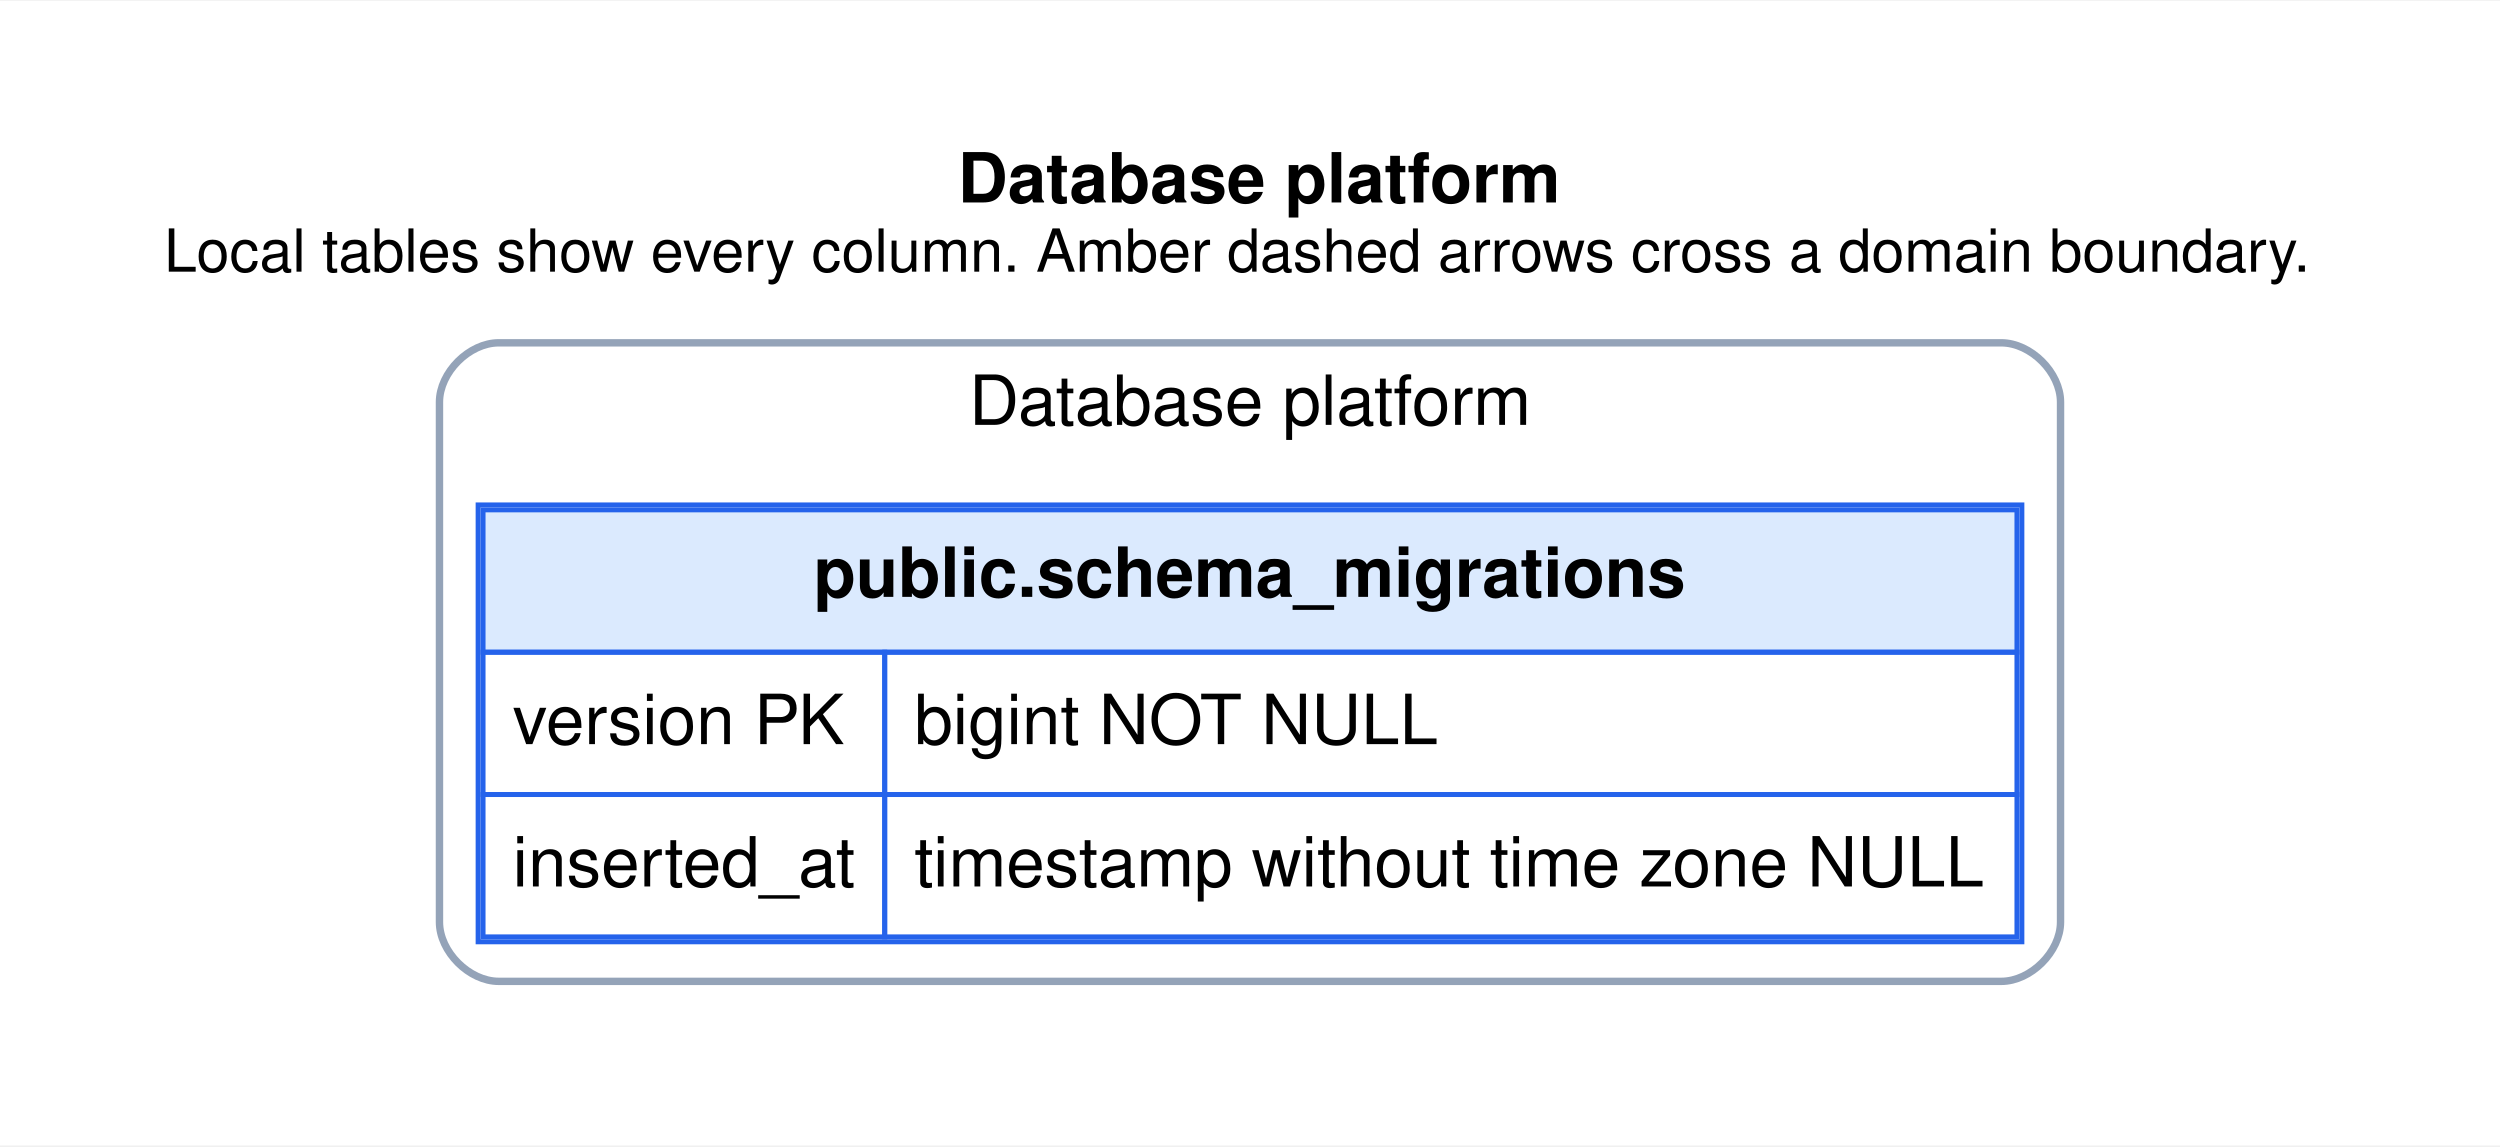
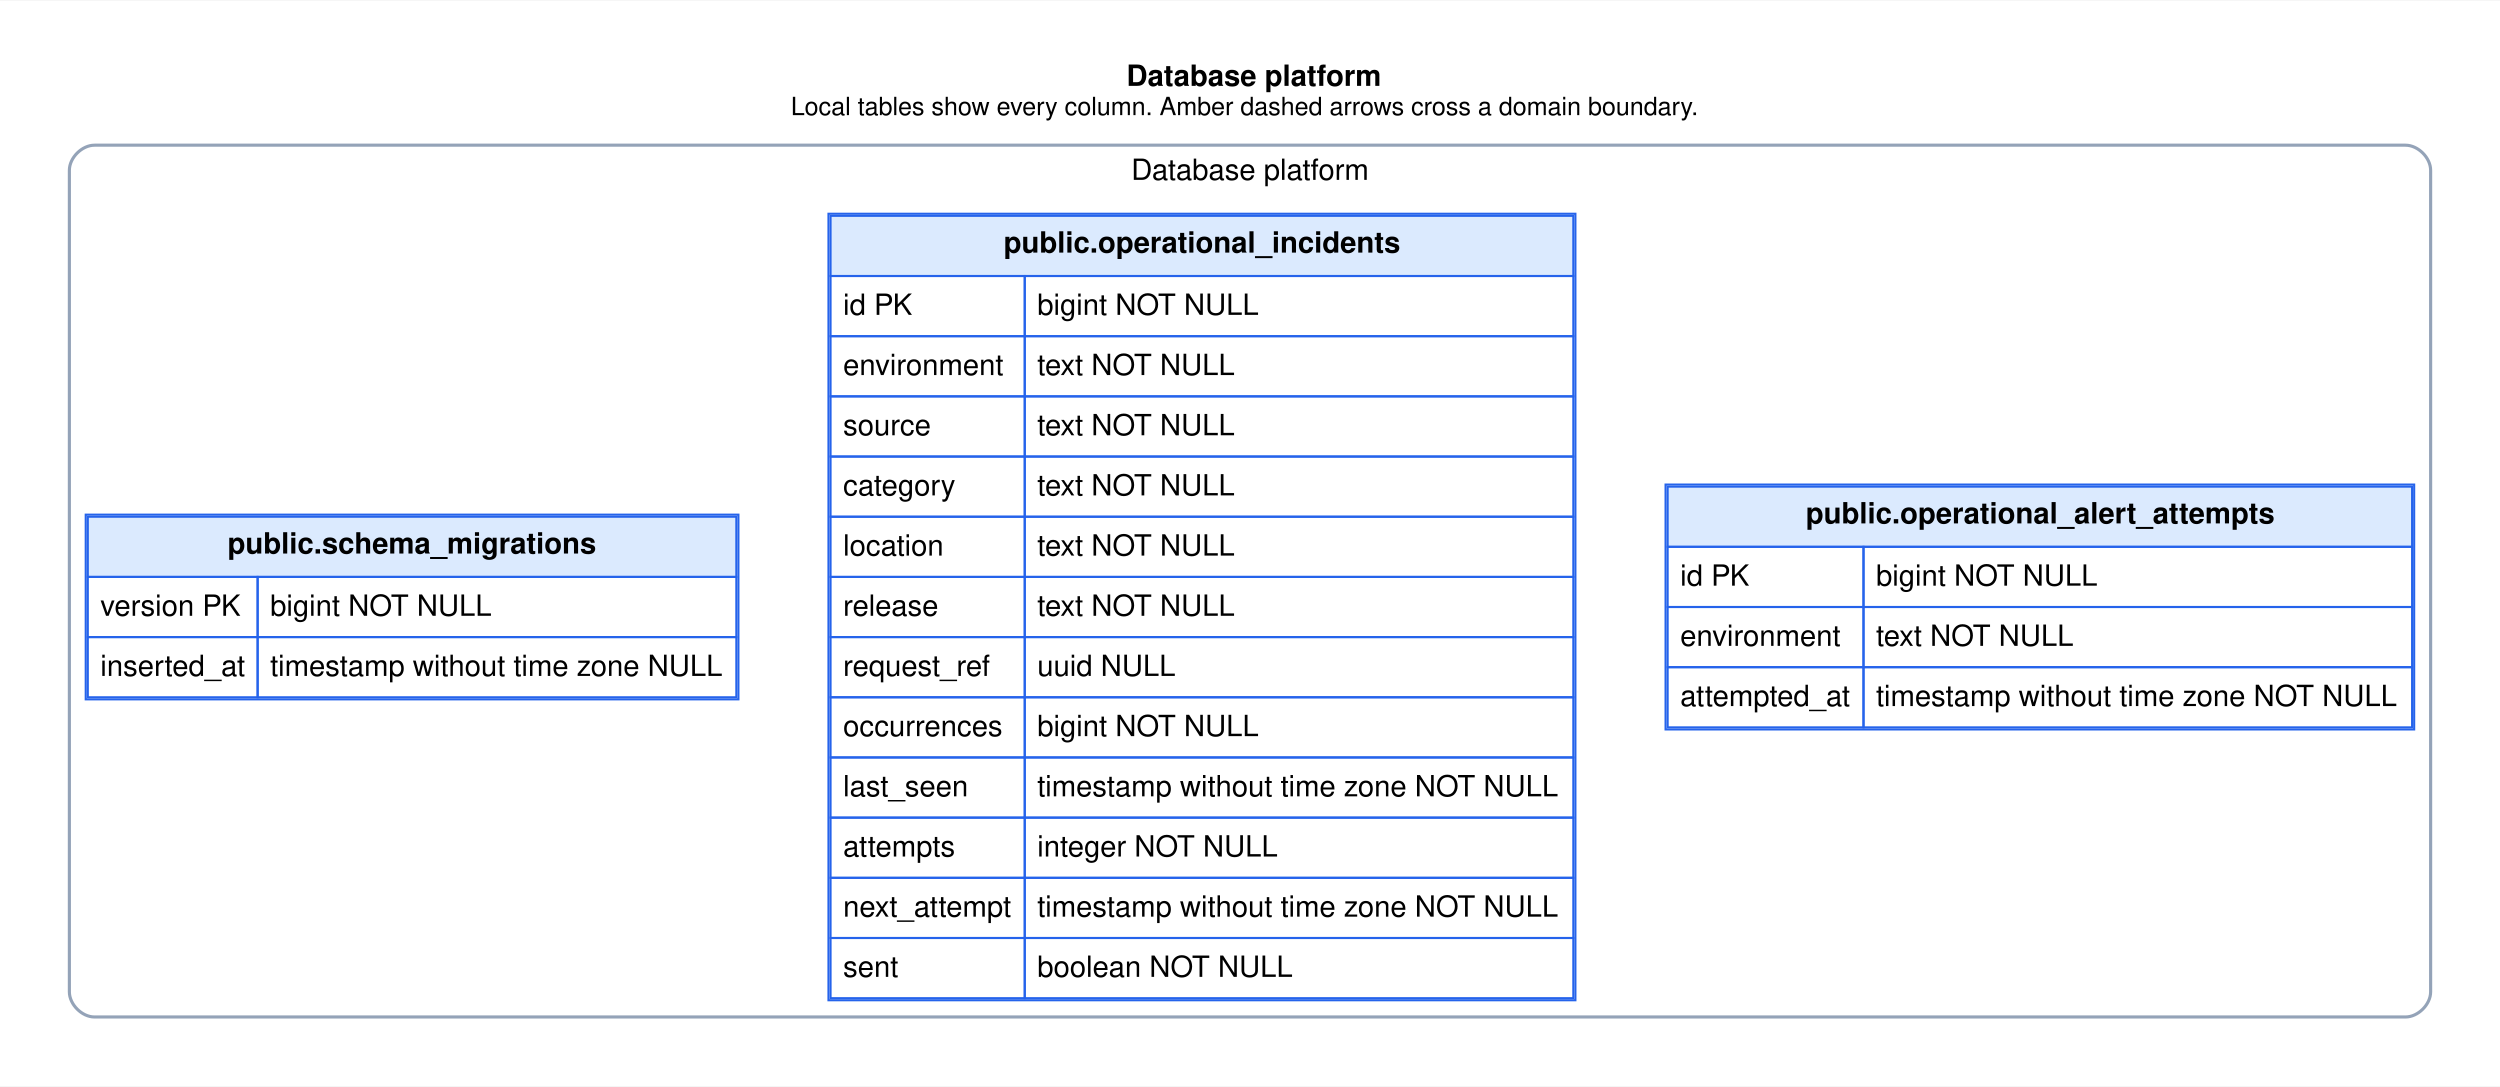
- <svg xmlns="http://www.w3.org/2000/svg" width="506pt" height="232pt" viewBox="0.00 0.00 505.84 231.60">
-   <g id="graph0" class="graph" transform="scale(1 1) rotate(0) translate(25.2 206.4)">
-     <polygon fill="white" stroke="none" points="-25.2,25.2 -25.2,-206.4 480.64,-206.4 480.64,25.2 -25.2,25.2" />
-     <text text-anchor="start" x="164.7" y="-165.6" font-family="Helvetica,sans-Serif" font-size="14.00"> </text>
-     <text text-anchor="start" x="168.59" y="-165.6" font-family="Helvetica,sans-Serif" font-weight="bold" font-size="14.00">Database platform</text>
-     <text text-anchor="start" x="8" y="-151.6" font-family="Helvetica,sans-Serif" font-size="12.00">Local tables show every column. Amber dashed arrows cross a domain boundary.</text>
-     <text text-anchor="start" x="443.55" y="-151.6" font-family="Helvetica,sans-Serif" font-size="14.00"> </text>
+ <svg xmlns="http://www.w3.org/2000/svg" width="1196pt" height="520pt" viewBox="0.00 0.00 1196.40 519.60">
+   <g id="graph0" class="graph" transform="scale(1 1) rotate(0) translate(25.2 494.4)">
+     <polygon fill="white" stroke="none" points="-25.2,25.2 -25.2,-494.4 1171.2,-494.4 1171.2,25.2 -25.2,25.2" />
+     <text text-anchor="start" x="509.98" y="-453.6" font-family="Helvetica,sans-Serif" font-size="14.00"> </text>
+     <text text-anchor="start" x="513.87" y="-453.6" font-family="Helvetica,sans-Serif" font-weight="bold" font-size="14.00">Database platform</text>
+     <text text-anchor="start" x="353.28" y="-439.6" font-family="Helvetica,sans-Serif" font-size="12.00">Local tables show every column. Amber dashed arrows cross a domain boundary.</text>
+     <text text-anchor="start" x="788.83" y="-439.6" font-family="Helvetica,sans-Serif" font-size="14.00"> </text>
    <g id="clust1" class="cluster">
-       <path fill="white" stroke="#94a3b8" stroke-width="1.5" d="M75.72,-8C75.72,-8 379.72,-8 379.72,-8 385.72,-8 391.72,-14 391.72,-20 391.72,-20 391.72,-125.2 391.72,-125.2 391.72,-131.2 385.72,-137.2 379.72,-137.2 379.72,-137.2 75.72,-137.2 75.72,-137.2 69.72,-137.2 63.72,-131.2 63.72,-125.2 63.72,-125.2 63.72,-20 63.72,-20 63.72,-14 69.72,-8 75.72,-8" />
-       <text text-anchor="middle" x="227.72" y="-120.6" font-family="Helvetica,sans-Serif" font-size="14.00">Database platform</text>
+       <path fill="white" stroke="#94a3b8" stroke-width="1.5" d="M20,-8C20,-8 1126,-8 1126,-8 1132,-8 1138,-14 1138,-20 1138,-20 1138,-413.2 1138,-413.2 1138,-419.2 1132,-425.2 1126,-425.2 1126,-425.2 20,-425.2 20,-425.2 14,-425.2 8,-419.2 8,-413.2 8,-413.2 8,-20 8,-20 8,-14 14,-8 20,-8" />
+       <text text-anchor="middle" x="573" y="-408.6" font-family="Helvetica,sans-Serif" font-size="14.00">Database platform</text>
    </g>
    <g id="node1" class="node">
-       <polygon fill="#dbeafe" stroke="none" points="72.54,-74.6 72.54,-103.4 382.9,-103.4 382.9,-74.6 72.54,-74.6" />
-       <polygon fill="none" stroke="#2563eb" points="72.54,-74.6 72.54,-103.4 382.9,-103.4 382.9,-74.6 72.54,-74.6" />
-       <text text-anchor="start" x="139.42" y="-85.8" font-family="Helvetica,sans-Serif" font-weight="bold" font-size="14.00">public.schema_migrations</text>
-       <polygon fill="none" stroke="#2563eb" points="72.54,-45.8 72.54,-74.6 153.81,-74.6 153.81,-45.8 72.54,-45.8" />
-       <text text-anchor="start" x="78.54" y="-56" font-family="Helvetica,sans-Serif" font-size="14.00">version PK</text>
-       <polygon fill="none" stroke="#2563eb" points="153.81,-45.8 153.81,-74.6 382.9,-74.6 382.9,-45.8 153.81,-45.8" />
-       <text text-anchor="start" x="159.81" y="-56" font-family="Helvetica,sans-Serif" font-size="14.00">bigint NOT NULL</text>
-       <polygon fill="none" stroke="#2563eb" points="72.54,-17 72.54,-45.8 153.81,-45.8 153.81,-17 72.54,-17" />
-       <text text-anchor="start" x="78.54" y="-27.2" font-family="Helvetica,sans-Serif" font-size="14.00">inserted_at</text>
-       <polygon fill="none" stroke="#2563eb" points="153.81,-17 153.81,-45.8 382.9,-45.8 382.9,-17 153.81,-17" />
-       <text text-anchor="start" x="159.81" y="-27.2" font-family="Helvetica,sans-Serif" font-size="14.00">timestamp without time zone NULL</text>
-       <polygon fill="none" stroke="#2563eb" points="71.54,-16 71.54,-104.4 383.9,-104.4 383.9,-16 71.54,-16" />
+       <polygon fill="#dbeafe" stroke="none" points="16.82,-218.6 16.82,-247.4 327.18,-247.4 327.18,-218.6 16.82,-218.6" />
+       <polygon fill="none" stroke="#2563eb" points="16.82,-218.6 16.82,-247.4 327.18,-247.4 327.18,-218.6 16.82,-218.6" />
+       <text text-anchor="start" x="83.7" y="-229.8" font-family="Helvetica,sans-Serif" font-weight="bold" font-size="14.00">public.schema_migrations</text>
+       <polygon fill="none" stroke="#2563eb" points="16.82,-189.8 16.82,-218.6 98.09,-218.6 98.09,-189.8 16.82,-189.8" />
+       <text text-anchor="start" x="22.82" y="-200" font-family="Helvetica,sans-Serif" font-size="14.00">version PK</text>
+       <polygon fill="none" stroke="#2563eb" points="98.09,-189.8 98.09,-218.6 327.18,-218.6 327.18,-189.8 98.09,-189.8" />
+       <text text-anchor="start" x="104.09" y="-200" font-family="Helvetica,sans-Serif" font-size="14.00">bigint NOT NULL</text>
+       <polygon fill="none" stroke="#2563eb" points="16.82,-161 16.82,-189.8 98.09,-189.8 98.09,-161 16.82,-161" />
+       <text text-anchor="start" x="22.82" y="-171.2" font-family="Helvetica,sans-Serif" font-size="14.00">inserted_at</text>
+       <polygon fill="none" stroke="#2563eb" points="98.09,-161 98.09,-189.8 327.18,-189.8 327.18,-161 98.09,-161" />
+       <text text-anchor="start" x="104.09" y="-171.2" font-family="Helvetica,sans-Serif" font-size="14.00">timestamp without time zone NULL</text>
+       <polygon fill="none" stroke="#2563eb" points="15.82,-160 15.82,-248.4 328.18,-248.4 328.18,-160 15.82,-160" />
+     </g>
+     <g id="node2" class="node">
+       <polygon fill="#dbeafe" stroke="none" points="372.27,-362.6 372.27,-391.4 727.73,-391.4 727.73,-362.6 372.27,-362.6" />
+       <polygon fill="none" stroke="#2563eb" points="372.27,-362.6 372.27,-391.4 727.73,-391.4 727.73,-362.6 372.27,-362.6" />
+       <text text-anchor="start" x="455.1" y="-373.8" font-family="Helvetica,sans-Serif" font-weight="bold" font-size="14.00">public.operational_incidents</text>
+       <polygon fill="none" stroke="#2563eb" points="372.27,-333.8 372.27,-362.6 465.2,-362.6 465.2,-333.8 372.27,-333.8" />
+       <text text-anchor="start" x="378.27" y="-344" font-family="Helvetica,sans-Serif" font-size="14.00">id PK</text>
+       <polygon fill="none" stroke="#2563eb" points="465.2,-333.8 465.2,-362.6 727.73,-362.6 727.73,-333.8 465.2,-333.8" />
+       <text text-anchor="start" x="471.2" y="-344" font-family="Helvetica,sans-Serif" font-size="14.00">bigint NOT NULL</text>
+       <polygon fill="none" stroke="#2563eb" points="372.27,-305 372.27,-333.8 465.2,-333.8 465.2,-305 372.27,-305" />
+       <text text-anchor="start" x="378.27" y="-315.2" font-family="Helvetica,sans-Serif" font-size="14.00">environment</text>
+       <polygon fill="none" stroke="#2563eb" points="465.2,-305 465.2,-333.8 727.73,-333.8 727.73,-305 465.2,-305" />
+       <text text-anchor="start" x="471.2" y="-315.2" font-family="Helvetica,sans-Serif" font-size="14.00">text NOT NULL</text>
+       <polygon fill="none" stroke="#2563eb" points="372.27,-276.2 372.27,-305 465.2,-305 465.2,-276.2 372.27,-276.2" />
+       <text text-anchor="start" x="378.27" y="-286.4" font-family="Helvetica,sans-Serif" font-size="14.00">source</text>
+       <polygon fill="none" stroke="#2563eb" points="465.2,-276.2 465.2,-305 727.73,-305 727.73,-276.2 465.2,-276.2" />
+       <text text-anchor="start" x="471.2" y="-286.4" font-family="Helvetica,sans-Serif" font-size="14.00">text NOT NULL</text>
+       <polygon fill="none" stroke="#2563eb" points="372.27,-247.4 372.27,-276.2 465.2,-276.2 465.2,-247.4 372.27,-247.4" />
+       <text text-anchor="start" x="378.27" y="-257.6" font-family="Helvetica,sans-Serif" font-size="14.00">category</text>
+       <polygon fill="none" stroke="#2563eb" points="465.2,-247.4 465.2,-276.2 727.73,-276.2 727.73,-247.4 465.2,-247.4" />
+       <text text-anchor="start" x="471.2" y="-257.6" font-family="Helvetica,sans-Serif" font-size="14.00">text NOT NULL</text>
+       <polygon fill="none" stroke="#2563eb" points="372.27,-218.6 372.27,-247.4 465.2,-247.4 465.2,-218.6 372.27,-218.6" />
+       <text text-anchor="start" x="378.27" y="-228.8" font-family="Helvetica,sans-Serif" font-size="14.00">location</text>
+       <polygon fill="none" stroke="#2563eb" points="465.2,-218.6 465.2,-247.4 727.73,-247.4 727.73,-218.6 465.2,-218.6" />
+       <text text-anchor="start" x="471.2" y="-228.8" font-family="Helvetica,sans-Serif" font-size="14.00">text NOT NULL</text>
+       <polygon fill="none" stroke="#2563eb" points="372.27,-189.8 372.27,-218.6 465.2,-218.6 465.2,-189.8 372.27,-189.8" />
+       <text text-anchor="start" x="378.27" y="-200" font-family="Helvetica,sans-Serif" font-size="14.00">release</text>
+       <polygon fill="none" stroke="#2563eb" points="465.2,-189.8 465.2,-218.6 727.73,-218.6 727.73,-189.8 465.2,-189.8" />
+       <text text-anchor="start" x="471.2" y="-200" font-family="Helvetica,sans-Serif" font-size="14.00">text NOT NULL</text>
+       <polygon fill="none" stroke="#2563eb" points="372.27,-161 372.27,-189.8 465.2,-189.8 465.2,-161 372.27,-161" />
+       <text text-anchor="start" x="378.27" y="-171.2" font-family="Helvetica,sans-Serif" font-size="14.00">request_ref</text>
+       <polygon fill="none" stroke="#2563eb" points="465.2,-161 465.2,-189.8 727.73,-189.8 727.73,-161 465.2,-161" />
+       <text text-anchor="start" x="471.2" y="-171.2" font-family="Helvetica,sans-Serif" font-size="14.00">uuid NULL</text>
+       <polygon fill="none" stroke="#2563eb" points="372.27,-132.2 372.27,-161 465.2,-161 465.2,-132.2 372.27,-132.2" />
+       <text text-anchor="start" x="378.27" y="-142.4" font-family="Helvetica,sans-Serif" font-size="14.00">occurrences</text>
+       <polygon fill="none" stroke="#2563eb" points="465.2,-132.2 465.2,-161 727.73,-161 727.73,-132.2 465.2,-132.2" />
+       <text text-anchor="start" x="471.2" y="-142.4" font-family="Helvetica,sans-Serif" font-size="14.00">bigint NOT NULL</text>
+       <polygon fill="none" stroke="#2563eb" points="372.27,-103.4 372.27,-132.2 465.2,-132.2 465.2,-103.4 372.27,-103.4" />
+       <text text-anchor="start" x="378.27" y="-113.6" font-family="Helvetica,sans-Serif" font-size="14.00">last_seen</text>
+       <polygon fill="none" stroke="#2563eb" points="465.2,-103.4 465.2,-132.2 727.73,-132.2 727.73,-103.4 465.2,-103.4" />
+       <text text-anchor="start" x="471.2" y="-113.6" font-family="Helvetica,sans-Serif" font-size="14.00">timestamp without time zone NOT NULL</text>
+       <polygon fill="none" stroke="#2563eb" points="372.27,-74.6 372.27,-103.4 465.2,-103.4 465.2,-74.6 372.27,-74.6" />
+       <text text-anchor="start" x="378.27" y="-84.8" font-family="Helvetica,sans-Serif" font-size="14.00">attempts</text>
+       <polygon fill="none" stroke="#2563eb" points="465.2,-74.6 465.2,-103.4 727.73,-103.4 727.73,-74.6 465.2,-74.6" />
+       <text text-anchor="start" x="471.2" y="-84.8" font-family="Helvetica,sans-Serif" font-size="14.00">integer NOT NULL</text>
+       <polygon fill="none" stroke="#2563eb" points="372.27,-45.8 372.27,-74.6 465.2,-74.6 465.2,-45.8 372.27,-45.8" />
+       <text text-anchor="start" x="378.27" y="-56" font-family="Helvetica,sans-Serif" font-size="14.00">next_attempt</text>
+       <polygon fill="none" stroke="#2563eb" points="465.2,-45.8 465.2,-74.6 727.73,-74.6 727.73,-45.8 465.2,-45.8" />
+       <text text-anchor="start" x="471.2" y="-56" font-family="Helvetica,sans-Serif" font-size="14.00">timestamp without time zone NOT NULL</text>
+       <polygon fill="none" stroke="#2563eb" points="372.27,-17 372.27,-45.8 465.2,-45.8 465.2,-17 372.27,-17" />
+       <text text-anchor="start" x="378.27" y="-27.2" font-family="Helvetica,sans-Serif" font-size="14.00">sent</text>
+       <polygon fill="none" stroke="#2563eb" points="465.2,-17 465.2,-45.8 727.73,-45.8 727.73,-17 465.2,-17" />
+       <text text-anchor="start" x="471.2" y="-27.2" font-family="Helvetica,sans-Serif" font-size="14.00">boolean NOT NULL</text>
+       <polygon fill="none" stroke="#2563eb" points="371.27,-16 371.27,-392.4 728.73,-392.4 728.73,-16 371.27,-16" />
+     </g>
+     <g id="node3" class="node">
+       <polygon fill="#dbeafe" stroke="none" points="772.87,-233 772.87,-261.8 1129.13,-261.8 1129.13,-233 772.87,-233" />
+       <polygon fill="none" stroke="#2563eb" points="772.87,-233 772.87,-261.8 1129.13,-261.8 1129.13,-233 772.87,-233" />
+       <text text-anchor="start" x="838.97" y="-244.2" font-family="Helvetica,sans-Serif" font-weight="bold" font-size="14.00">public.operational_alert_attempts</text>
+       <polygon fill="none" stroke="#2563eb" points="772.87,-204.2 772.87,-233 866.6,-233 866.6,-204.2 772.87,-204.2" />
+       <text text-anchor="start" x="778.87" y="-214.4" font-family="Helvetica,sans-Serif" font-size="14.00">id PK</text>
+       <polygon fill="none" stroke="#2563eb" points="866.6,-204.2 866.6,-233 1129.13,-233 1129.13,-204.2 866.6,-204.2" />
+       <text text-anchor="start" x="872.6" y="-214.4" font-family="Helvetica,sans-Serif" font-size="14.00">bigint NOT NULL</text>
+       <polygon fill="none" stroke="#2563eb" points="772.87,-175.4 772.87,-204.2 866.6,-204.2 866.6,-175.4 772.87,-175.4" />
+       <text text-anchor="start" x="778.87" y="-185.6" font-family="Helvetica,sans-Serif" font-size="14.00">environment</text>
+       <polygon fill="none" stroke="#2563eb" points="866.6,-175.4 866.6,-204.2 1129.13,-204.2 1129.13,-175.4 866.6,-175.4" />
+       <text text-anchor="start" x="872.6" y="-185.6" font-family="Helvetica,sans-Serif" font-size="14.00">text NOT NULL</text>
+       <polygon fill="none" stroke="#2563eb" points="772.87,-146.6 772.87,-175.4 866.6,-175.4 866.6,-146.6 772.87,-146.6" />
+       <text text-anchor="start" x="778.87" y="-156.8" font-family="Helvetica,sans-Serif" font-size="14.00">attempted_at</text>
+       <polygon fill="none" stroke="#2563eb" points="866.6,-146.6 866.6,-175.4 1129.13,-175.4 1129.13,-146.6 866.6,-146.6" />
+       <text text-anchor="start" x="872.6" y="-156.8" font-family="Helvetica,sans-Serif" font-size="14.00">timestamp without time zone NOT NULL</text>
+       <polygon fill="none" stroke="#2563eb" points="771.87,-145.6 771.87,-262.8 1130.13,-262.8 1130.13,-145.6 771.87,-145.6" />
    </g>
  </g>
</svg>
